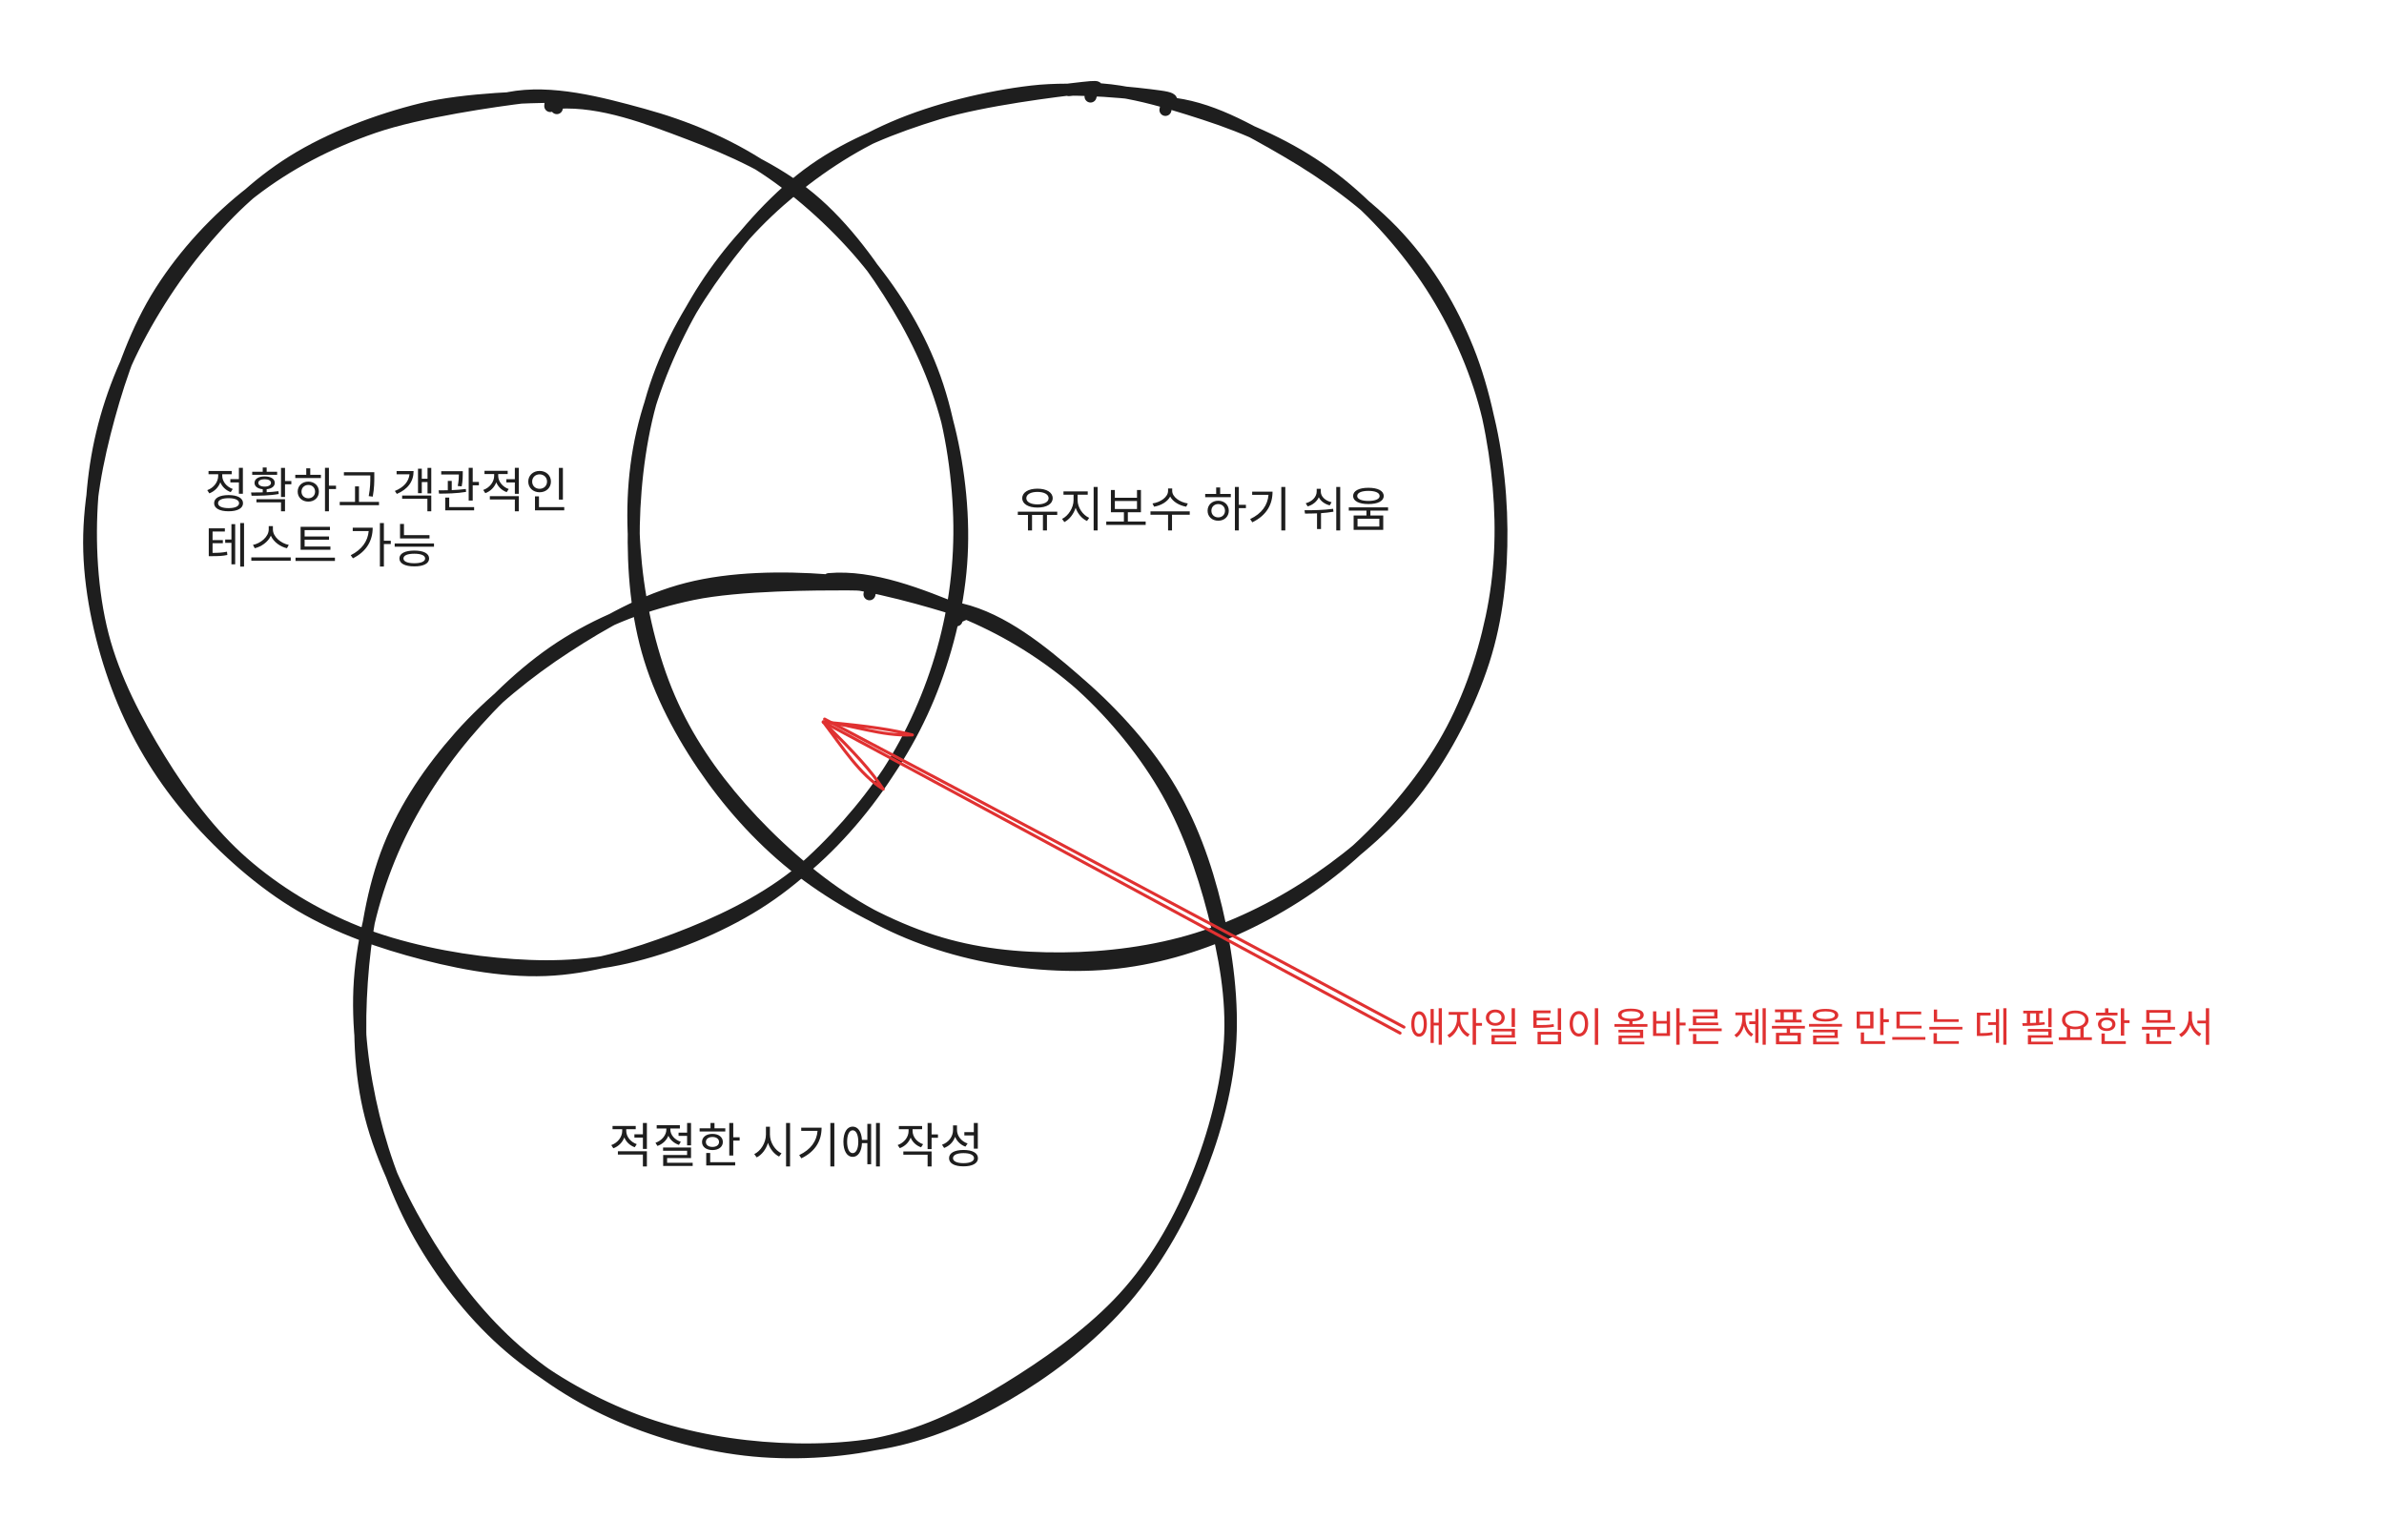
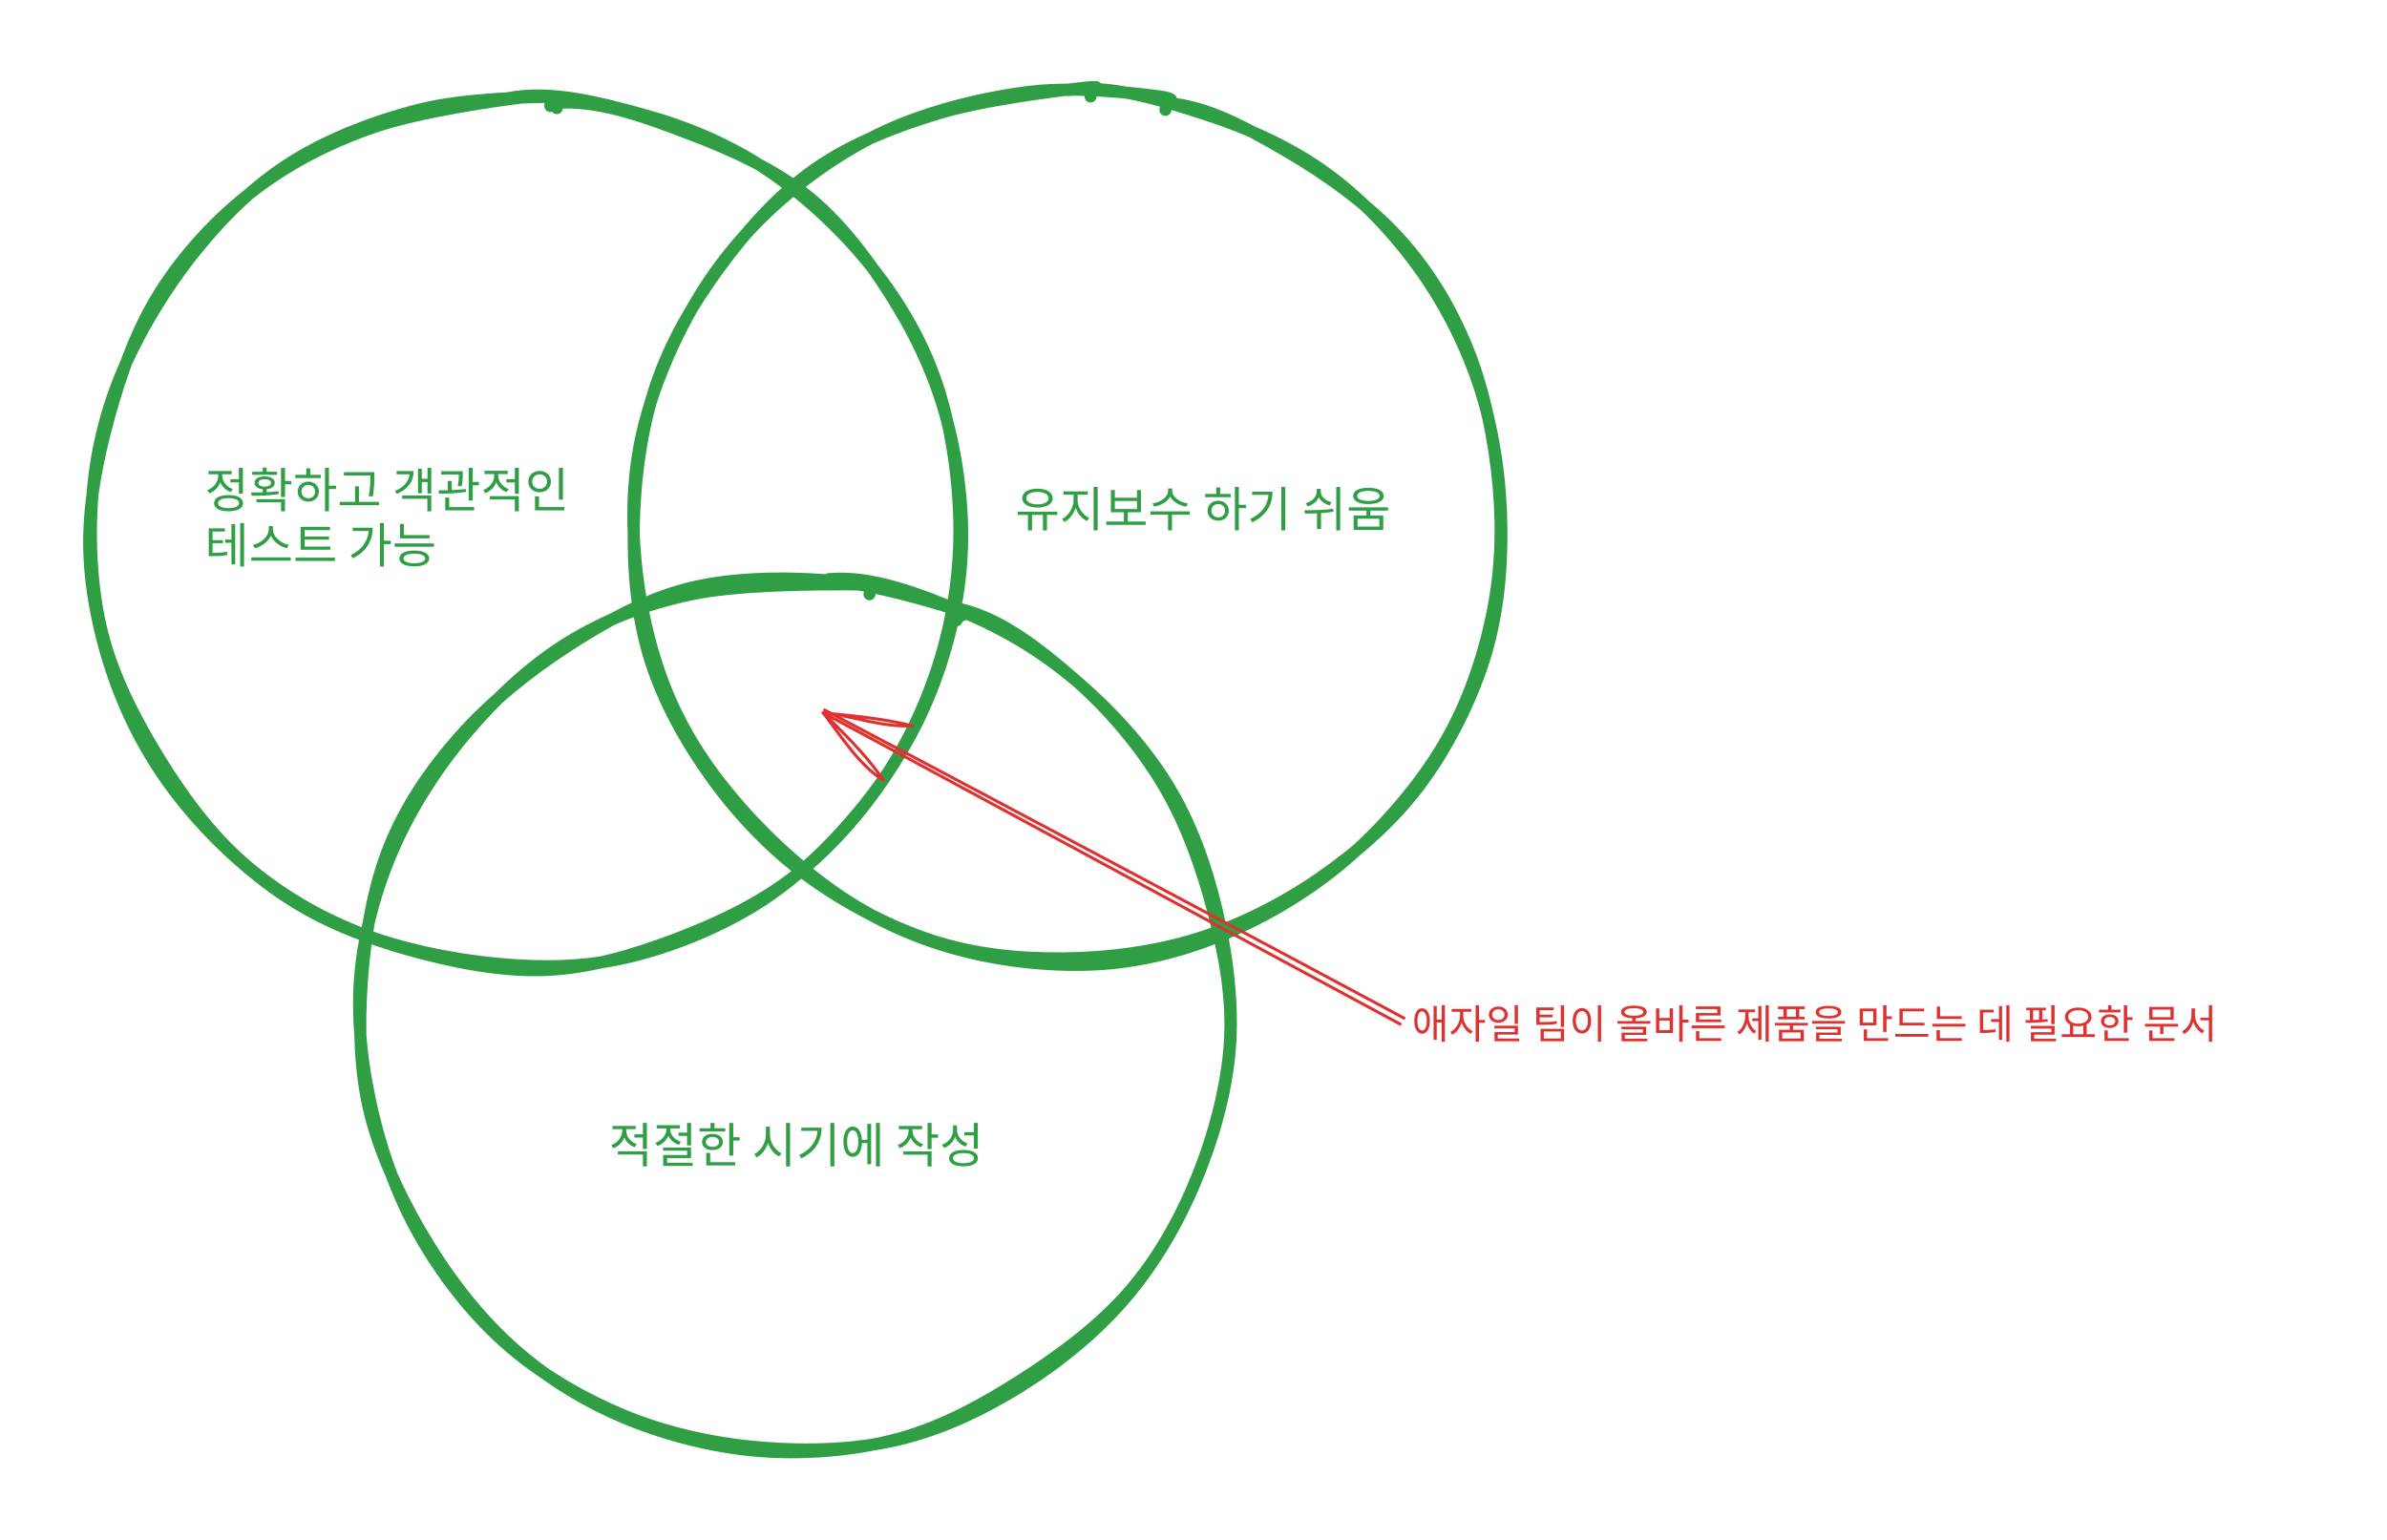
- <svg xmlns="http://www.w3.org/2000/svg" version="1.1" viewBox="0 0 793.935 512.818" width="793.935" height="512.818">
+ <svg xmlns="http://www.w3.org/2000/svg" version="1.1" viewBox="0 0 794.935 512.818" width="794.935" height="512.818">
  
-   eyJ2ZXJzaW9uIjoiMSIsImVuY29kaW5nIjoiYnN0cmluZyIsImNvbXByZXNzZWQiOnRydWUsImVuY29kZWQiOiJ4nM1ZW1PbRlx1MDAxNH7nV2jc16Ds/ZI3TJo0aW5ccmmS0mZcdTAwMThhXHUwMDBio1iWVElcdTAwMDaTXGYzZIbOpDSdSdswTVvI+KGZvOSBTvPAQ39RLP5Dd4WxZIGJXHSXXHUwMDE4ZkA+50h79uz3fXtWfjxmXHUwMDE4pXgpsEtcdTAwMTeMkt2qWK5TXHKtxdI5bV+ww8jxPeVC6efIb4aVNHI+joPowvnzVlx1MDAxMJg1J571/bpZ8Vx1MDAxYru32a7dsL04UoHfqs+G8Tj9m1x1MDAxZsh1nSCy0/DUkY1EcdF4w/fSQSFcdTAwMDZYSFxmJO9FONFFNVhsV5V7znIjO/NoU+krIFx1MDAxYnPXXHUwMDFlVlx1MDAxYeh662F9ZrJcdTAwMWW60yRcdTAwMWJ1znHdqXjJTXOKfDX1zFx1MDAxN8WhX7fvOdV4XnlJwT7ortBv1uY9O9Jzhz2rXHUwMDFmWFx1MDAxNSde0jZcdTAwMDB6Vsurpc/ILC09fyZNRojgjFxiXHUwMDAwXHUwMDAxoj1vej9ipoScSiYgXHUwMDA3kLFCXpO+64c6r8+grX+zzGatSr2m0vOqvZg4tLwosEK1VlncYnfGSEhTqlx1MDAxZiaJQFx1MDAwNEHZi5i3ndp8fGhIZKdLXHUwMDAyMVx1MDAxNlTPI/PoXHUwMDE0givVXHUwMDE0XHUwMDFiXHUwMDBmsoVcYq2GfUXf4jVdN19Nr9qt5lx1MDAxZYYyXHUwMDE0oa5lOZujjv88h75shGZQtXZxXHUwMDAyOcRcdTAwMTKpwqr6oZ7fdbx6cXjXr9QzaI3lxjpcbqAho1x1MDAwM1x1MDAxMS2kpECI4Vx1MDAwMe3IWM6WZ+44V6/V4LWb96q8XHUwMDA2Lo42oDlcdTAwMDUmlFx1MDAwMDOkuIskl1x1MDAwNUBcdTAwMTOTUqzMgmNGOcIjjWjMXHUwMDA1wVx1MDAwMOSyXHUwMDFjXHUwMDFkQDPAXHUwMDEwOFx1MDAwYkBDPlx1MDAxMNBE8UppXHUwMDE0pEMj+vv67fK0N1FcdTAwMDH1S3OL98q2TVx1MDAxYaQx2ohmVJqYIyhcdTAwMThjgLOcXGIvpVx1MDAxOOKplzJIMFx1MDAxNIKONKChmlx1MDAwMaZcYjI+eojWW32OacdEdGy34oPhzFx1MDAwNsKZKcXiXHUwMDEyXHUwMDEwOTSc46lWfXpu9lFVlOsz7lUwXHUwMDEx35y8PuJwXHUwMDA23Fx1MDAxNIhxJWtcdTAwMTBQVfp+OJNCP1JM7OTwXGYxMlx0oVx1MDAxOOaanlx1MDAxZZIxM8U+8FLOpFx1MDAxNIDS44O3z3Ek3VV7XHUwMDE3OYruZln5XjzlPNpFWp/1ktVw3KW9vntcdTAwMTfGXHUwMDFhvqqCSXt954/1nfWX7/9tXHUwMDFi77c2379bSdpPks3t77ydXHUwMDFmniVrf++sbSv7Smftdanv5lx016lpvJdcXHuun1xisaPa/p479oPMW1HJWI5nh/uL54dOzfEs985xXHUwMDEyU9Wyv9hbYmjm9o1ZK7K1Vy89/ihiU1g07vGaXHRGqOS5o8aHaF31kDNcdTAwMDVmafNq+Vx1MDAxYrJcdTAwMDCat1x1MDAxN+pcdTAwMTft0aa14IfSmjJcdTAwMTNcdTAwMDBBJCZcYlx1MDAxM5bfXHUwMDE4TpzVirlS9SZcdTAwMDeQXHUwMDFhXG4zV5AuqVx1MDAxMdaKK+VcdPRYxyA1UeJydqTeaCdvVjr/vkuevjQ0hba3jOTHt8lfK2fM4SHyXHUwMDE4irKQflx1MDAxY2VcdTAwMDd2loxcdTAwMTMkXHUwMDE5IFx1MDAxOVx1MDAxNz54VFx1MDAxYVx1MDAxZm/dn1lii+UvL4u7jfHrizNIjDZl1Vx1MDAxY9PWXHUwMDExqtNcdTAwMTJcdTAwMTOoQFnCXHUwMDA2XHUwMDEx+lNTXHUwMDE2XHUwMDEzXHUwMDAxdcKfkrFcdTAwMTgwyGlcdTAwMWWlp7xccj9J2k931jeM5KdcckWT5PfnRvLql2T1n7PedT+cx2kyXHUwMDE2M1K07lGWXHUwMDEwzPTrjeEpe+dW42s2ze2meGjfmFx1MDAwNPWaez+YXHUwMDE4bcqqXGKhWcmwfi1HYP/rOqVZpjpecSGw6mtVOVx1MDAwNlLWXHUwMDA2XHUwMDE4YniMs6AkpmpoKFx1MDAwMVx1MDAwMKfMzZCcUZeq9pphXGKUjlKiTn37T4PqXHSSccSzYpxcdTAwMTKTu1x1MDAwZSN3aOzBoHWJLFUng/Kjicszd2dbXnTjNs/UrFx1MDAwZpZWXHUwMDE4+oulnme5e3WYTqhzOVx1MDAxM3lufIxOYFOd7SlXXHUwMDEwXHUwMDE3XHUwMDFjY1wiUV/UYbqx3k5ePU82/zN2nq0km++M5OXbztaLzuttI2lv7Pz6NNlcXDU6b551ftvorL0wOj9vqX14NfnzhaZ45+12srpxxlx1MDAwMnOSXHRcdTAwMGanROhQJdpd8lx1MDAwM6Qo92axoET6iKbfx1xmLUSHI/BcYkJcdTAwMDRcdTAwMGL2U1x1MDAxNaLdr1x1MDAwNlx1MDAwNKRUIMRcdTAwMGJKhIdtXHUwMDFljqtEUGKTYabkheJBPVx1MDAwNECmXHUwMDEyXHUwMDE5pVlcdTAwMTJBkct0T4YkgCP7UoohjGBcdTAwMWXRw+pHXHUwMDE0W2FcXHa8quPV+lx1MDAxM+t+YXZliE0wVZhKU2c5XHUwMDBlTIlU01x1MDAwM/T7c7XwmeTrellBSjFcdKRablx1MDAxNaXrvG/itlfNXHUwMDEy6p+DXHUwMDE1xZN+o+HEava3fMeLi1x1MDAxMel0JjRcdTAwMTnnbWvfXHUwMDEyqCfnfUXWXHUwMDA2+on9XHUwMDFiQXZlZNBOP/SuXHUwMDFmnDswenwg5Ha9XHUwMDA1tGWPXHUwMDFiy//Xe0c6QMlcboKpWK16b5FcdTAwMTT6nGpX+rNZllx1MDAxNlx1MDAxY3uxfDg7xrrV1pJhp3BcXFx1MDAxZVv+XHUwMDFm8VxiznoifQ==
+   eyJ2ZXJzaW9uIjoiMSIsImVuY29kaW5nIjoiYnN0cmluZyIsImNvbXByZXNzZWQiOnRydWUsImVuY29kZWQiOiJ4nOVZ3U/bVlx1MDAxNH/nr7Cy1+Le74++XHUwMDExunbt+rXStVx1MDAxZFuFTHJcdG5cdTAwMWPbs1x1MDAxZFxirZCYxKSOdVK3XHUwMDE1rdug4mFVX/rA1D7wsL+oMf/Drk2IXHUwMDFkQ7JQoMtWJMA559j3nHt+v3POdVx1MDAxZY5cdTAwMTlGKVryVemcUVKtiuXY1cBaLJ1J5Fx1MDAwYipcYm3P1SqUflx1MDAwZb1mUEkt56PIXHUwMDBmz509a/m+WbOjWc+rm1x1MDAxNa+xd5tyVEO5Uahccr/Un1xy42H6N7+Q49h+qFLzVJGtRElReM1z00VcdTAwMTHAlEnJieha2OF5vVikqlo9ZzmhyjSJqPRcdTAwMTmQjbkr9ytccnS1db8+M1lcdTAwMGacaZKtOmc7zlS05KQ+hZ5cdTAwMGU904VR4NXVXHUwMDFku1x1MDAxYc1rLSnI+91cdTAwMTV4zdq8q8IkdtiVer5VsaOlRFx1MDAwNkBXarm19Fx1MDAxOZmklcTPpMlcYlx1MDAxMZxcdTAwMTFcdTAwMDEgQLSrTe9HzJSQU8lcdTAwMDTkXHUwMDAwMlbwa9JzvCDx6yM0J1x1MDAxNcnFOmtV6jXtnlvt2kSB5Ya+XHUwMDE16FxcZXaLnYiRkKbUP0xcdTAwMTKBXGKCsmsxr+zafDTQJFRpSiDGgiZxZJrEXHUwMDA1/1I1xca9LFx1MDAxMYHVUJeSW9ym4+R30612dnNcdTAwMWZDXHUwMDE5ilBHspzFmNh/nENftkLTr1p7OIFcdTAwMWNcdTAwMTJCXHUwMDEzrzFCXb1ju/Xi8o5XqWfQXHUwMDFhy611XHUwMDE0QOeTVEA0XHUwMDA3lOtfRIZcdTAwMDa0LSM5W565ZV++UoNXrt+p8lx1MDAxYTg/2oDmXHUwMDE0mFBcdTAwMDLMkMRcdTAwMDBJLlx1MDAwYoAmJqVYi1x1MDAwNceMcoRHXHUwMDFh0ZhcdTAwMGKCXHUwMDAxyHn5XHUwMDAxXHUwMDAyXHUwMDFhin6ApkxgjiBGQ1x1MDAwM/rr+s3ytDtRXHUwMDAx9Vx1MDAwYnOLd8pKkVx1MDAwNmmMNqBcdTAwMTmVZlx1MDAxMqVgjFx1MDAwMc5y9F5KIcRTLWWQYChcdTAwMDRcdTAwMWRpPENcdTAwMWRcdTAwMDGmXGIy/n9cdTAwMDd0pFrR4Wjm/dBcZrngVOhcdTAwMWE9PJyjqVZ9em72QVWU6zPOZTBcdTAwMTFdn7w64nBcdTAwMDbcXHUwMDE0iHFd1aCOXHUwMDE14l44k8I4UnTs5PCsy4ap845hbubpXCJcdTAwMTkzU1x1MDAxY1x1MDAwMC/lelx1MDAxZdRcdKLHXHUwMDA3b4/iVFGaeeW50ZT9IEVcdTAwMWHrkV6wXHUwMDFhtrO0P3bvwTiBr97BeGt999f13fVnb19vXHUwMDE5b7c3375Zibe+iTd3vnJ3v31cdTAwMWOv/bG7tqPlK+21XHUwMDE3pZ6bJ1x1MDAxY7uW4L3kqLleXCJEtp76u+rI8zNtRTtj2a5cblx1MDAwZW6eXHUwMDE32DXbtZxbx3FM75b6ZD/F0IQ0XHUwMDA3nlAl2iT16J2ITVFR2D1IMD2YXHUwMDAyfoSxq+pcIntcbszS5uXyXHUwMDE3ZFx1MDAwMTRvLtTPq9GmteBcdTAwMDNpTZlcdIAgXHUwMDEyXHUwMDEzhFx0yzeGXHUwMDEzZ7Vmrlx1MDAwNOwwUkNh5jakQ2qEJSC6Z53AiPWfIfXGVvxypf36TfzomZFQaGfbiL97XHUwMDE1/77ynjk8hFx1MDAxZkNRXHUwMDE2knejbN/BXHUwMDEy6/6DpKDDd2J7fLx1d2aJLZY/vShuN8avLs4gMdqU5Vx1MDAwNKWjI9SHJSZQgbKE9SP0v01ZTFx1MDAwNExcdTAwMWP+kFx1MDAxOKtb29aj3fVcciP+fkPTJP7liVx1MDAxMT//MV7983133X/24zRcdTAwMTlLsCxKs9d1TJ/3xVFcdTAwMGWDt240PmfTXFw1xX11bVx1MDAxMtRrzl1/YrQ5qy1kQkuGk9dyXHUwMDA09r6uI0iY+nzFhcB6sMWsf5tVXHUwMDAwQ1xmj3FcdTAwMTiUxORcdTAwMTRTXHUwMDAyXHUwMDAwTqmbQTnjLtXzNcNcdTAwMTAwQCjRx76Dx0H9XHUwMDA0yTji2WacXHUwMDEylTtcbiN3auzCoHWBLFUn/fKDiYszt2dbbnjtJs+mrVx1MDAxZVxcWkHgLZa6muXO1aBCwZk+MVx1MDAxY7dQYFNcdTAwMWbuKSdcdTAwMDRcdTAwMGKOMZGox2pQ4Vjfip8/iTf/MnZcdTAwMWavxJtvjPjZq/b20/aLXHUwMDFkI97a2P3pUby5arRfPm7/vNFee2q0f9jWjXg1/u1pwvH2q514deM9V5iTdHi4UjR43t9L+SG1XGLyvid5yTDXPVx1MDAxNVx1MDAwZV+KXHUwMDA2Y/BcYqVcYlx1MDAxNuSnWor2vlx1MDAxY1x1MDAxMJBSgVx1MDAxMC/UXCJMhpxcdTAwMWaOW4ugxCbDTFx1MDAxN1x1MDAxOIr7jVx1MDAxMVx1MDAwMJm6zOiqJVx1MDAxMVx1MDAxNDlP91x1MDAwYpFcdTAwMDRwZN9LvXNcdTAwMDVcdCMriMq2W7XdWq9jna/MLlxy0Vx1MDAwNtNcdTAwMWFTaSZejlx1MDAwM1NcdTAwMDK9w7qYo2RAXHUwMDA2kuesapafxJqaUM6093qjXHUwMDBmRK7cauZRb1x1MDAxMFZcdTAwMThNeo2GXHUwMDFk6fBveLZcdTAwMWJcdTAwMTUt0ngmXHUwMDEyPs4r60BcdTAwMGX0k/O6XCJx/eSJvb0guzIybKdcdTAwMWa61/fOXHUwMDFjaj3eXHUwMDE3c3vaXHUwMDAy3LLHjeX/J+0jXaBk+f5UpNPezZKGn13tVP8sytKCrVx1MDAxNsuD6THW2e2kZqhcdTAwMTSPy2PLf1x1MDAwM8tcdTAwMTLOriJ9
  <defs>
    <style class="style-fonts">
      @font-face {
        font-family: "Virgil";
        src: url("https://unpkg.com/@excalidraw/excalidraw@undefined/dist/excalidraw-assets/Virgil.woff2");
      }
      @font-face {
        font-family: "Cascadia";
        src: url("https://unpkg.com/@excalidraw/excalidraw@undefined/dist/excalidraw-assets/Cascadia.woff2");
      }
      @font-face {
        font-family: "Assistant";
        src: url("https://unpkg.com/@excalidraw/excalidraw@undefined/dist/excalidraw-assets/Assistant-Regular.woff2");
      }
    </style>
  </defs>
-   <rect x="0" y="0" width="793.935" height="512.818" fill="transparent" />
+   <rect x="0" y="0" width="794.935" height="512.818" fill="transparent" />
  <g stroke-linecap="round" transform="translate(30 32.36362) rotate(0 145 145)">
-     <path d="M139.45 0.28 C153.55 -2.46, 169.89 1.88, 184.08 5.78 C198.27 9.67, 212.06 15.4, 224.59 23.64 C237.11 31.88, 249.77 43.55, 259.23 55.21 C268.69 66.88, 276.32 79.52, 281.35 93.63 C286.39 107.75, 288.99 124.83, 289.44 139.9 C289.88 154.96, 288.01 169.79, 284.03 184.02 C280.04 198.24, 273.71 212.7, 265.52 225.25 C257.32 237.79, 246.6 250.08, 234.85 259.28 C223.1 268.47, 208.92 275.18, 195.04 280.42 C181.16 285.66, 166.46 290.13, 151.59 290.7 C136.73 291.28, 120.24 287.95, 105.85 283.88 C91.47 279.81, 77.8 274.5, 65.3 266.27 C52.79 258.05, 40.19 246.21, 30.81 234.53 C21.43 222.85, 14.21 210.08, 9.03 196.2 C3.85 182.33, 0.18 166.22, -0.27 151.26 C-0.73 136.3, 2.35 120.88, 6.31 106.45 C10.27 92.03, 15.53 77.21, 23.47 64.71 C31.41 52.21, 42.12 40.57, 53.95 31.45 C65.77 22.33, 79.2 15.26, 94.42 10.01 C109.64 4.75, 135.47 1.11, 145.28 -0.07 C155.08 -1.25, 153.3 0.61, 153.25 2.95 M155.92 1.85 C170.41 1.04, 185.63 6.92, 199.61 12.22 C213.6 17.52, 228.27 24.06, 239.83 33.66 C251.4 43.26, 261.31 57.05, 269.01 69.8 C276.71 82.54, 282.49 95.86, 286.01 110.14 C289.52 124.41, 291.22 140.51, 290.09 155.46 C288.97 170.41, 284.95 186.06, 279.26 199.82 C273.57 213.57, 265.47 226.54, 255.94 238.02 C246.42 249.49, 234.98 260.57, 222.1 268.65 C209.22 276.74, 193.12 283.22, 178.65 286.54 C164.18 289.86, 150.27 290, 135.31 288.57 C120.34 287.15, 102.93 283.59, 88.87 277.98 C74.81 272.37, 61.89 264.51, 50.95 254.94 C40.01 245.36, 31.01 233.17, 23.22 220.54 C15.43 207.91, 7.97 193.72, 4.22 179.16 C0.47 164.61, -0.37 147.86, 0.73 133.21 C1.83 118.57, 5.03 105.02, 10.8 91.29 C16.57 77.57, 25.9 62.51, 35.35 50.86 C44.8 39.2, 54.99 29.17, 67.49 21.36 C79.99 13.55, 95.83 7.56, 110.37 3.98 C124.9 0.39, 147.18 -0.08, 154.69 -0.13 C162.2 -0.18, 155.67 1.15, 155.43 3.65" stroke="#1e1e1e" stroke-width="4" fill="none" />
+     <path d="M139.45 0.28 C153.55 -2.46, 169.89 1.88, 184.08 5.78 C198.27 9.67, 212.06 15.4, 224.59 23.64 C237.11 31.88, 249.77 43.55, 259.23 55.21 C268.69 66.88, 276.32 79.52, 281.35 93.63 C286.39 107.75, 288.99 124.83, 289.44 139.9 C289.88 154.96, 288.01 169.79, 284.03 184.02 C280.04 198.24, 273.71 212.7, 265.52 225.25 C257.32 237.79, 246.6 250.08, 234.85 259.28 C223.1 268.47, 208.92 275.18, 195.04 280.42 C181.16 285.66, 166.46 290.13, 151.59 290.7 C136.73 291.28, 120.24 287.95, 105.85 283.88 C91.47 279.81, 77.8 274.5, 65.3 266.27 C52.79 258.05, 40.19 246.21, 30.81 234.53 C21.43 222.85, 14.21 210.08, 9.03 196.2 C3.85 182.33, 0.18 166.22, -0.27 151.26 C-0.73 136.3, 2.35 120.88, 6.31 106.45 C10.27 92.03, 15.53 77.21, 23.47 64.71 C31.41 52.21, 42.12 40.57, 53.95 31.45 C65.77 22.33, 79.2 15.26, 94.42 10.01 C109.64 4.75, 135.47 1.11, 145.28 -0.07 C155.08 -1.25, 153.3 0.61, 153.25 2.95 M155.92 1.85 C170.41 1.04, 185.63 6.92, 199.61 12.22 C213.6 17.52, 228.27 24.06, 239.83 33.66 C251.4 43.26, 261.31 57.05, 269.01 69.8 C276.71 82.54, 282.49 95.86, 286.01 110.14 C289.52 124.41, 291.22 140.51, 290.09 155.46 C288.97 170.41, 284.95 186.06, 279.26 199.82 C273.57 213.57, 265.47 226.54, 255.94 238.02 C246.42 249.49, 234.98 260.57, 222.1 268.65 C209.22 276.74, 193.12 283.22, 178.65 286.54 C164.18 289.86, 150.27 290, 135.31 288.57 C120.34 287.15, 102.93 283.59, 88.87 277.98 C74.81 272.37, 61.89 264.51, 50.95 254.94 C40.01 245.36, 31.01 233.17, 23.22 220.54 C15.43 207.91, 7.97 193.72, 4.22 179.16 C0.47 164.61, -0.37 147.86, 0.73 133.21 C1.83 118.57, 5.03 105.02, 10.8 91.29 C16.57 77.57, 25.9 62.51, 35.35 50.86 C44.8 39.2, 54.99 29.17, 67.49 21.36 C79.99 13.55, 95.83 7.56, 110.37 3.98 C124.9 0.39, 147.18 -0.08, 154.69 -0.13 C162.2 -0.18, 155.67 1.15, 155.43 3.65" stroke="#2f9e44" stroke-width="4" fill="none" />
  </g>
  <g stroke-linecap="round" transform="translate(210.5455 30) rotate(0 145 145)">
-     <path d="M145.39 0.02 C159.49 -1.96, 176.36 3.38, 190.67 8 C204.98 12.63, 219.2 19.01, 231.25 27.77 C243.29 36.52, 254.34 48.34, 262.95 60.56 C271.55 72.77, 278.45 86.74, 282.87 101.04 C287.29 115.34, 289.36 131.5, 289.47 146.34 C289.58 161.19, 288.1 175.89, 283.53 190.14 C278.95 204.38, 271.13 219.73, 262.01 231.8 C252.88 243.87, 241.07 254.1, 228.76 262.57 C216.44 271.05, 202.34 278.21, 188.1 282.64 C173.86 287.08, 157.99 289.08, 143.3 289.18 C128.6 289.29, 114.1 287.86, 99.94 283.27 C85.77 278.68, 70.5 270.62, 58.3 261.64 C46.09 252.66, 35.43 241.42, 26.7 229.39 C17.97 217.35, 10.25 203.5, 5.89 189.42 C1.53 175.34, 0.21 160.05, 0.53 144.92 C0.84 129.79, 3.02 112.93, 7.76 98.66 C12.5 84.38, 20.16 71.28, 28.95 59.26 C37.75 47.24, 48.36 35.11, 60.53 26.53 C72.71 17.96, 87.05 12.33, 101.98 7.78 C116.9 3.24, 141.63 0.21, 150.07 -0.73 C158.51 -1.67, 152.98 -0.4, 152.63 2.15 M178.04 4.3 C192.01 5.4, 205.08 12.92, 217.94 20.39 C230.8 27.85, 245.13 38.07, 255.19 49.08 C265.25 60.09, 272.74 72.61, 278.3 86.44 C283.86 100.26, 287.22 117.18, 288.54 132.04 C289.85 146.9, 289.23 161.26, 286.19 175.57 C283.15 189.89, 278.04 204.72, 270.27 217.9 C262.51 231.08, 251.11 244.42, 239.58 254.66 C228.06 264.9, 214.57 273.33, 201.1 279.36 C187.64 285.4, 173.51 289.55, 158.81 290.88 C144.11 292.21, 127.29 290.75, 112.88 287.35 C98.48 283.95, 85.13 278.51, 72.36 270.48 C59.59 262.45, 46.28 250.49, 36.28 239.15 C26.28 227.81, 18.2 215.97, 12.36 202.45 C6.52 188.94, 2.75 172.8, 1.25 158.08 C-0.25 143.36, 0.01 128.75, 3.35 114.13 C6.69 99.51, 13.68 83.22, 21.31 70.34 C28.94 57.46, 38.2 46.5, 49.13 36.86 C60.06 27.21, 72.89 18.53, 86.88 12.47 C100.87 6.41, 118.29 2.2, 133.08 0.48 C147.87 -1.25, 168.22 1.08, 175.64 2.11 C183.05 3.13, 177.73 4.1, 177.57 6.61" stroke="#1e1e1e" stroke-width="4" fill="none" />
+     <path d="M145.39 0.02 C159.49 -1.96, 176.36 3.38, 190.67 8 C204.98 12.63, 219.2 19.01, 231.25 27.77 C243.29 36.52, 254.34 48.34, 262.95 60.56 C271.55 72.77, 278.45 86.74, 282.87 101.04 C287.29 115.34, 289.36 131.5, 289.47 146.34 C289.58 161.19, 288.1 175.89, 283.53 190.14 C278.95 204.38, 271.13 219.73, 262.01 231.8 C252.88 243.87, 241.07 254.1, 228.76 262.57 C216.44 271.05, 202.34 278.21, 188.1 282.64 C173.86 287.08, 157.99 289.08, 143.3 289.18 C128.6 289.29, 114.1 287.86, 99.94 283.27 C85.77 278.68, 70.5 270.62, 58.3 261.64 C46.09 252.66, 35.43 241.42, 26.7 229.39 C17.97 217.35, 10.25 203.5, 5.89 189.42 C1.53 175.34, 0.21 160.05, 0.53 144.92 C0.84 129.79, 3.02 112.93, 7.76 98.66 C12.5 84.38, 20.16 71.28, 28.95 59.26 C37.75 47.24, 48.36 35.11, 60.53 26.53 C72.71 17.96, 87.05 12.33, 101.98 7.78 C116.9 3.24, 141.63 0.21, 150.07 -0.73 C158.51 -1.67, 152.98 -0.4, 152.63 2.15 M178.04 4.3 C192.01 5.4, 205.08 12.92, 217.94 20.39 C230.8 27.85, 245.13 38.07, 255.19 49.08 C265.25 60.09, 272.74 72.61, 278.3 86.44 C283.86 100.26, 287.22 117.18, 288.54 132.04 C289.85 146.9, 289.23 161.26, 286.19 175.57 C283.15 189.89, 278.04 204.72, 270.27 217.9 C262.51 231.08, 251.11 244.42, 239.58 254.66 C228.06 264.9, 214.57 273.33, 201.1 279.36 C187.64 285.4, 173.51 289.55, 158.81 290.88 C144.11 292.21, 127.29 290.75, 112.88 287.35 C98.48 283.95, 85.13 278.51, 72.36 270.48 C59.59 262.45, 46.28 250.49, 36.28 239.15 C26.28 227.81, 18.2 215.97, 12.36 202.45 C6.52 188.94, 2.75 172.8, 1.25 158.08 C-0.25 143.36, 0.01 128.75, 3.35 114.13 C6.69 99.51, 13.68 83.22, 21.31 70.34 C28.94 57.46, 38.2 46.5, 49.13 36.86 C60.06 27.21, 72.89 18.53, 86.88 12.47 C100.87 6.41, 118.29 2.2, 133.08 0.48 C147.87 -1.25, 168.22 1.08, 175.64 2.11 C183.05 3.13, 177.73 4.1, 177.57 6.61" stroke="#2f9e44" stroke-width="4" fill="none" />
  </g>
  <g stroke-linecap="round" transform="translate(119.7273 192.8182) rotate(0 145 145)">
-     <path d="M156.31 0.05 C170.86 -1.25, 186.94 5.28, 200.57 10.85 C214.21 16.42, 226.73 23.91, 238.11 33.45 C249.48 43, 260.97 55.4, 268.84 68.12 C276.72 80.85, 281.84 95.12, 285.35 109.81 C288.85 124.49, 291.05 141.03, 289.87 156.21 C288.7 171.4, 284.12 187.03, 278.31 200.91 C272.5 214.8, 264.65 228.2, 255 239.5 C245.35 250.8, 232.96 260.87, 220.42 268.72 C207.88 276.56, 194.1 283.14, 179.75 286.58 C165.39 290.01, 149.27 290.53, 134.29 289.32 C119.32 288.12, 103.9 284.92, 89.9 279.36 C75.9 273.8, 61.7 265.71, 50.28 255.97 C38.85 246.24, 28.95 233.77, 21.36 220.96 C13.77 208.16, 8.28 193.69, 4.74 179.14 C1.2 164.6, -0.92 148.47, 0.12 133.71 C1.16 118.96, 5.11 104.26, 10.97 90.59 C16.83 76.92, 25.54 63.26, 35.26 51.7 C44.99 40.14, 56.72 29, 69.33 21.23 C81.94 13.46, 95.39 8.29, 110.91 5.05 C126.42 1.81, 152.58 1.79, 162.4 1.8 C172.22 1.81, 170.07 2.83, 169.83 5.1 M200.32 10.1 C214.16 13.38, 227.07 23.81, 238.31 33.58 C249.54 43.35, 260.05 55.81, 267.73 68.71 C275.42 81.62, 280.73 96.77, 284.41 111.01 C288.1 125.25, 290.76 139.48, 289.86 154.14 C288.96 168.8, 284.6 185.13, 279.02 198.99 C273.45 212.85, 266.16 226, 256.41 237.28 C246.67 248.56, 233.32 258.5, 220.57 266.65 C207.82 274.81, 194.35 282.24, 179.93 286.22 C165.51 290.19, 149.15 291.57, 134.05 290.51 C118.95 289.44, 102.98 285.42, 89.32 279.83 C75.65 274.23, 63.08 266.55, 52.07 256.95 C41.07 247.34, 31.34 235.2, 23.28 222.19 C15.22 209.18, 7.47 193.55, 3.72 178.87 C-0.03 164.2, -0.25 149.08, 0.77 134.15 C1.8 119.22, 4.42 102.91, 9.87 89.29 C15.32 75.66, 23.65 63.49, 33.48 52.39 C43.31 41.29, 56.22 30.86, 68.84 22.67 C81.46 14.47, 94.72 6.93, 109.21 3.23 C123.71 -0.48, 140.97 -0.68, 155.82 0.45 C170.67 1.58, 191.14 7.8, 198.3 10.02 C205.47 12.23, 199.35 11.19, 198.84 13.76" stroke="#1e1e1e" stroke-width="4" fill="none" />
+     <path d="M156.31 0.05 C170.86 -1.25, 186.94 5.28, 200.57 10.85 C214.21 16.42, 226.73 23.91, 238.11 33.45 C249.48 43, 260.97 55.4, 268.84 68.12 C276.72 80.85, 281.84 95.12, 285.35 109.81 C288.85 124.49, 291.05 141.03, 289.87 156.21 C288.7 171.4, 284.12 187.03, 278.31 200.91 C272.5 214.8, 264.65 228.2, 255 239.5 C245.35 250.8, 232.96 260.87, 220.42 268.72 C207.88 276.56, 194.1 283.14, 179.75 286.58 C165.39 290.01, 149.27 290.53, 134.29 289.32 C119.32 288.12, 103.9 284.92, 89.9 279.36 C75.9 273.8, 61.7 265.71, 50.28 255.97 C38.85 246.24, 28.95 233.77, 21.36 220.96 C13.77 208.16, 8.28 193.69, 4.74 179.14 C1.2 164.6, -0.92 148.47, 0.12 133.71 C1.16 118.96, 5.11 104.26, 10.97 90.59 C16.83 76.92, 25.54 63.26, 35.26 51.7 C44.99 40.14, 56.72 29, 69.33 21.23 C81.94 13.46, 95.39 8.29, 110.91 5.05 C126.42 1.81, 152.58 1.79, 162.4 1.8 C172.22 1.81, 170.07 2.83, 169.83 5.1 M200.32 10.1 C214.16 13.38, 227.07 23.81, 238.31 33.58 C249.54 43.35, 260.05 55.81, 267.73 68.71 C275.42 81.62, 280.73 96.77, 284.41 111.01 C288.1 125.25, 290.76 139.48, 289.86 154.14 C288.96 168.8, 284.6 185.13, 279.02 198.99 C273.45 212.85, 266.16 226, 256.41 237.28 C246.67 248.56, 233.32 258.5, 220.57 266.65 C207.82 274.81, 194.35 282.24, 179.93 286.22 C165.51 290.19, 149.15 291.57, 134.05 290.51 C118.95 289.44, 102.98 285.42, 89.32 279.83 C75.65 274.23, 63.08 266.55, 52.07 256.95 C41.07 247.34, 31.34 235.2, 23.28 222.19 C15.22 209.18, 7.47 193.55, 3.72 178.87 C-0.03 164.2, -0.25 149.08, 0.77 134.15 C1.8 119.22, 4.42 102.91, 9.87 89.29 C15.32 75.66, 23.65 63.49, 33.48 52.39 C43.31 41.29, 56.22 30.86, 68.84 22.67 C81.46 14.47, 94.72 6.93, 109.21 3.23 C123.71 -0.48, 140.97 -0.68, 155.82 0.45 C170.67 1.58, 191.14 7.8, 198.3 10.02 C205.47 12.23, 199.35 11.19, 198.84 13.76" stroke="#2f9e44" stroke-width="4" fill="none" />
  </g>
  <g transform="translate(68.18182 155.0909) rotate(0 66.22266 18.4)">
-     <text x="0" y="0" font-family="Helvetica, Segoe UI Emoji" font-size="16px" fill="#1e1e1e" text-anchor="start" style="white-space: pre;" direction="ltr" dominant-baseline="text-before-edge">정확하고 객관적인</text>
-     <text x="0" y="18.4" font-family="Helvetica, Segoe UI Emoji" font-size="16px" fill="#1e1e1e" text-anchor="start" style="white-space: pre;" direction="ltr" dominant-baseline="text-before-edge">테스트 가능</text>
+     <text x="0" y="0" font-family="Helvetica, Segoe UI Emoji" font-size="16px" fill="#2f9e44" text-anchor="start" style="white-space: pre;" direction="ltr" dominant-baseline="text-before-edge">정확하고 객관적인</text>
+     <text x="0" y="18.4" font-family="Helvetica, Segoe UI Emoji" font-size="16px" fill="#2f9e44" text-anchor="start" style="white-space: pre;" direction="ltr" dominant-baseline="text-before-edge">테스트 가능</text>
  </g>
  <g transform="translate(338.1818 161.4545) rotate(0 68.44531 9.2)">
-     <text x="0" y="0" font-family="Helvetica, Segoe UI Emoji" font-size="16px" fill="#1e1e1e" text-anchor="start" style="white-space: pre;" direction="ltr" dominant-baseline="text-before-edge">유지보수 하기 쉬움</text>
+     <text x="0" y="0" font-family="Helvetica, Segoe UI Emoji" font-size="16px" fill="#2f9e44" text-anchor="start" style="white-space: pre;" direction="ltr" dominant-baseline="text-before-edge">유지보수 하기 쉬움</text>
  </g>
  <g transform="translate(202.7272 373.2727) rotate(0 68.44531 9.2)">
-     <text x="0" y="0" font-family="Helvetica, Segoe UI Emoji" font-size="16px" fill="#1e1e1e" text-anchor="start" style="white-space: pre;" direction="ltr" dominant-baseline="text-before-edge">적절한 시기에 작성</text>
+     <text x="0" y="0" font-family="Helvetica, Segoe UI Emoji" font-size="16px" fill="#2f9e44" text-anchor="start" style="white-space: pre;" direction="ltr" dominant-baseline="text-before-edge">적절한 시기에 작성</text>
  </g>
-   <g transform="translate(469.1818 335.1818) rotate(0 147.3768 7.723155)">
+   <g transform="translate(470.1818 334.1818) rotate(0 147.3768 7.723155)">
    <text x="0" y="0" font-family="Helvetica, Segoe UI Emoji" font-size="13.432px" fill="#e03131" text-anchor="start" style="white-space: pre;" direction="ltr" dominant-baseline="text-before-edge">애자일 팀이 올바른 제품을 만드는 데 필요한 문서</text>
  </g>
  <g stroke-linecap="round">
-     <g transform="translate(467.2727 343.2727) rotate(0 -96.81818 -51.36365)">
+     <g transform="translate(467.2727 340.2727) rotate(0 -96.81818 -51.36365)">
      <path d="M0.29 -1.2 C-31.81 -18.49, -160.26 -86.77, -192.66 -103.8 M-1.01 0.79 C-33.18 -16.39, -160.74 -85.63, -193.1 -102.83" stroke="#e03131" stroke-width="1" fill="none" />
    </g>
-     <g transform="translate(467.2727 343.2727) rotate(0 -96.81818 -51.36365)">
+     <g transform="translate(467.2727 340.2727) rotate(0 -96.81818 -51.36365)">
      <path d="M-163.41 -98.51 C-174.14 -98.09, -182.68 -101.79, -193.1 -102.83 M-163.41 -98.51 C-169.88 -100.19, -177.41 -101.41, -193.1 -102.83" stroke="#e03131" stroke-width="1" fill="none" />
    </g>
-     <g transform="translate(467.2727 343.2727) rotate(0 -96.81818 -51.36365)">
+     <g transform="translate(467.2727 340.2727) rotate(0 -96.81818 -51.36365)">
      <path d="M-173.13 -80.44 C-180.99 -85.36, -186.67 -94.38, -193.1 -102.83 M-173.13 -80.44 C-177.21 -86.59, -182.34 -92.28, -193.1 -102.83" stroke="#e03131" stroke-width="1" fill="none" />
    </g>
  </g>
  <mask />
</svg>
